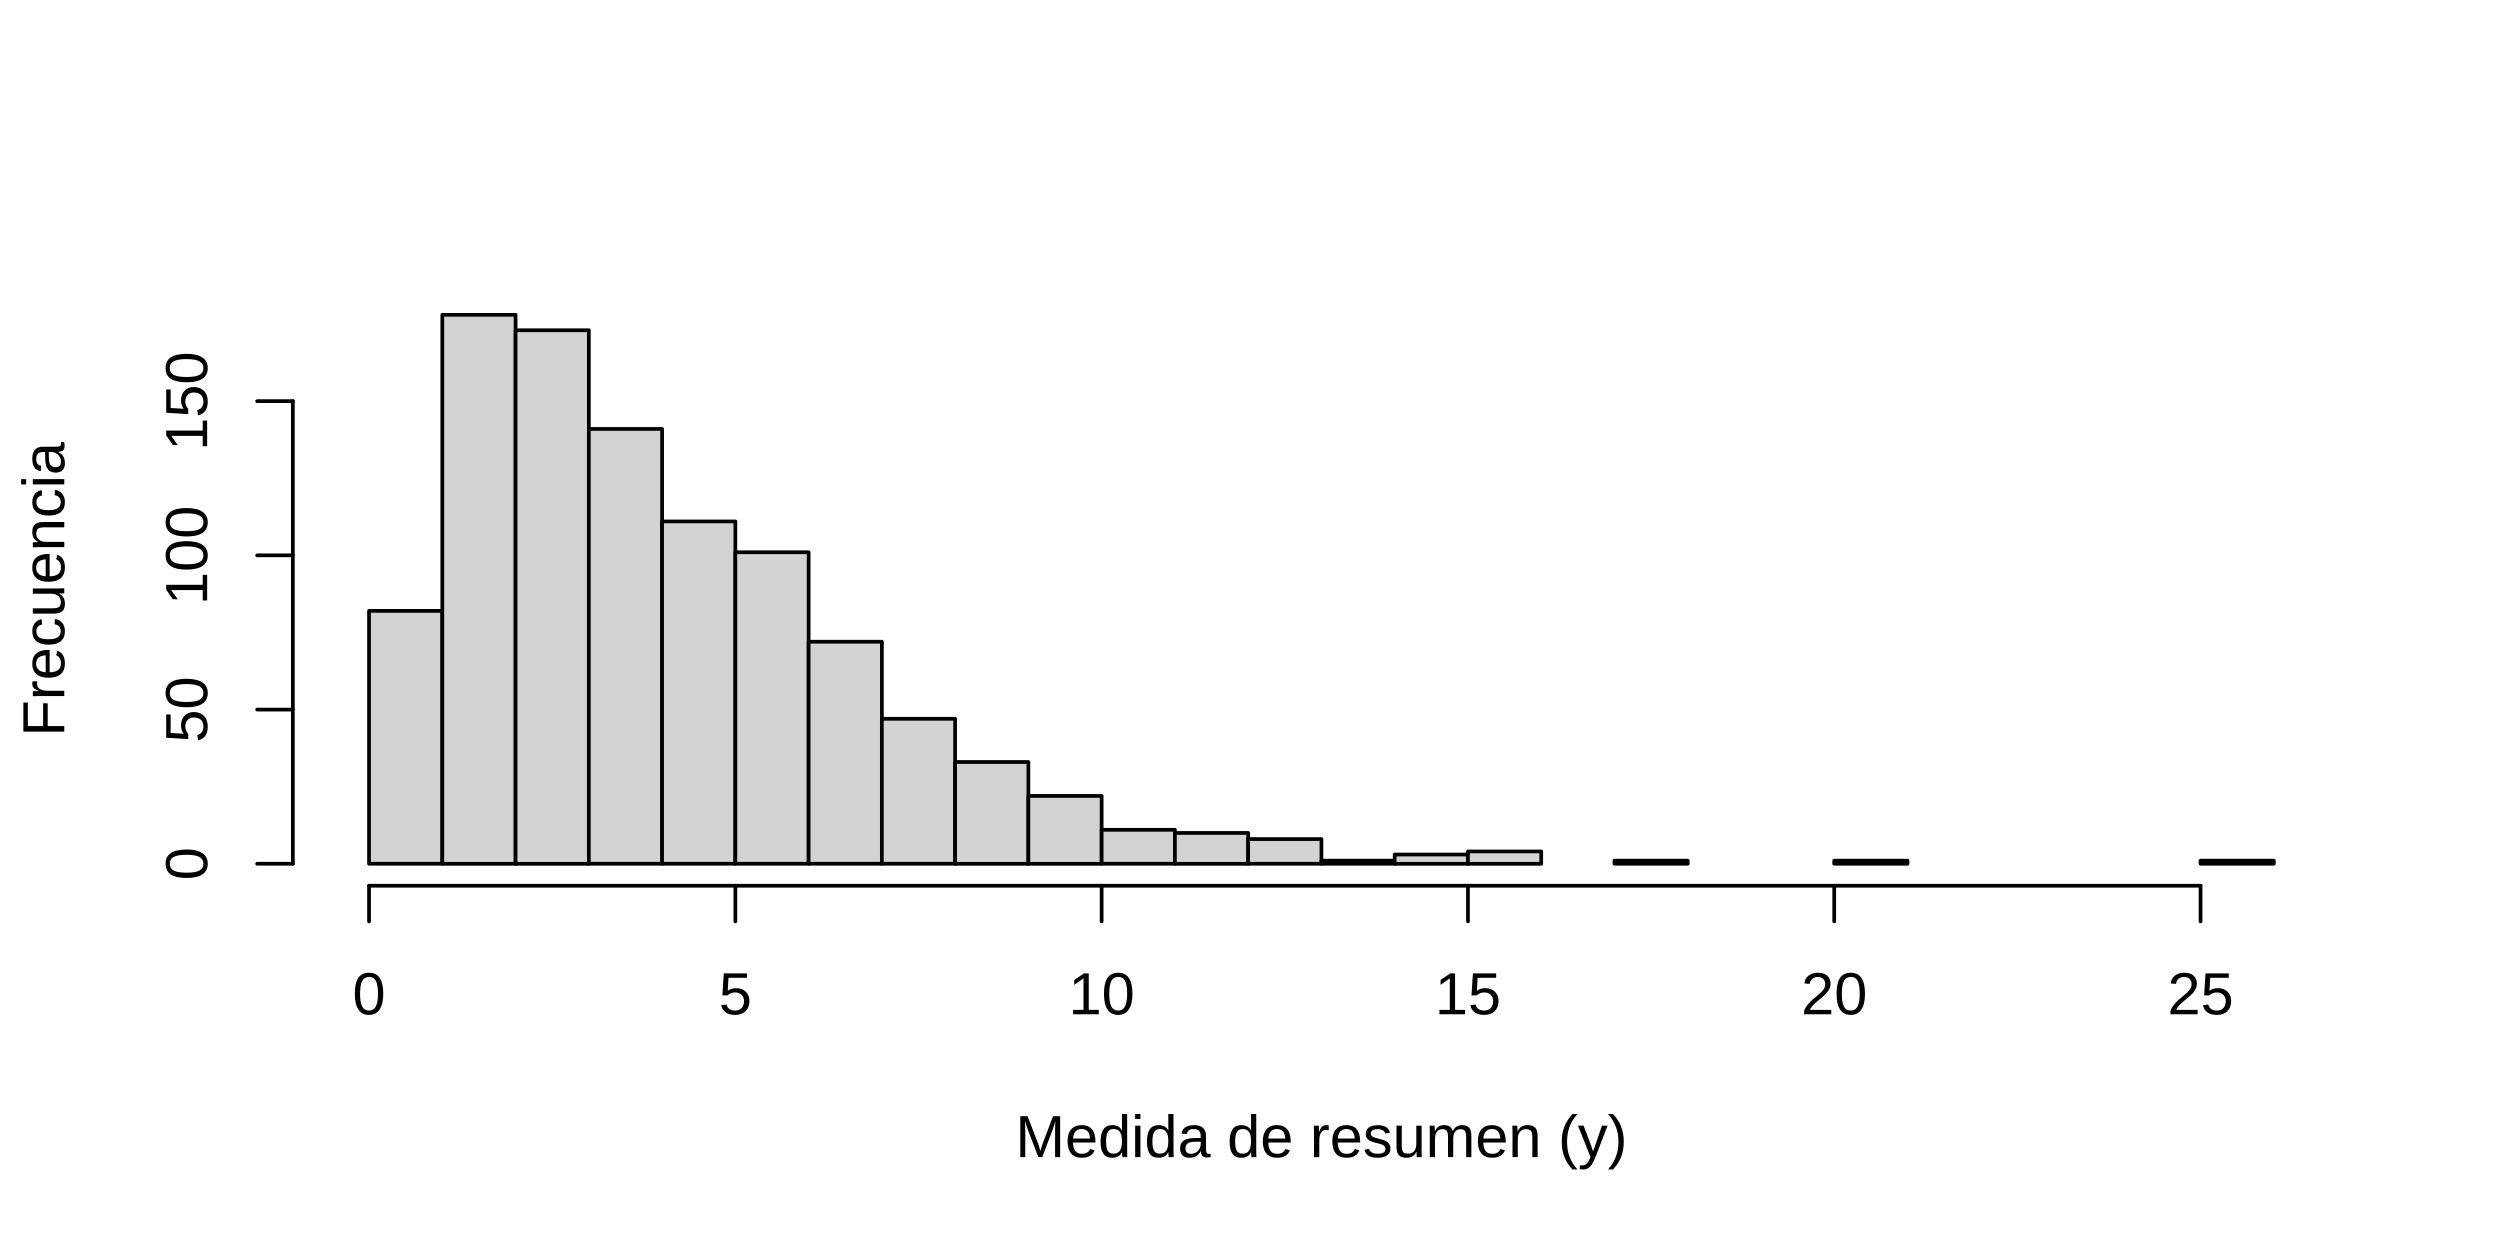
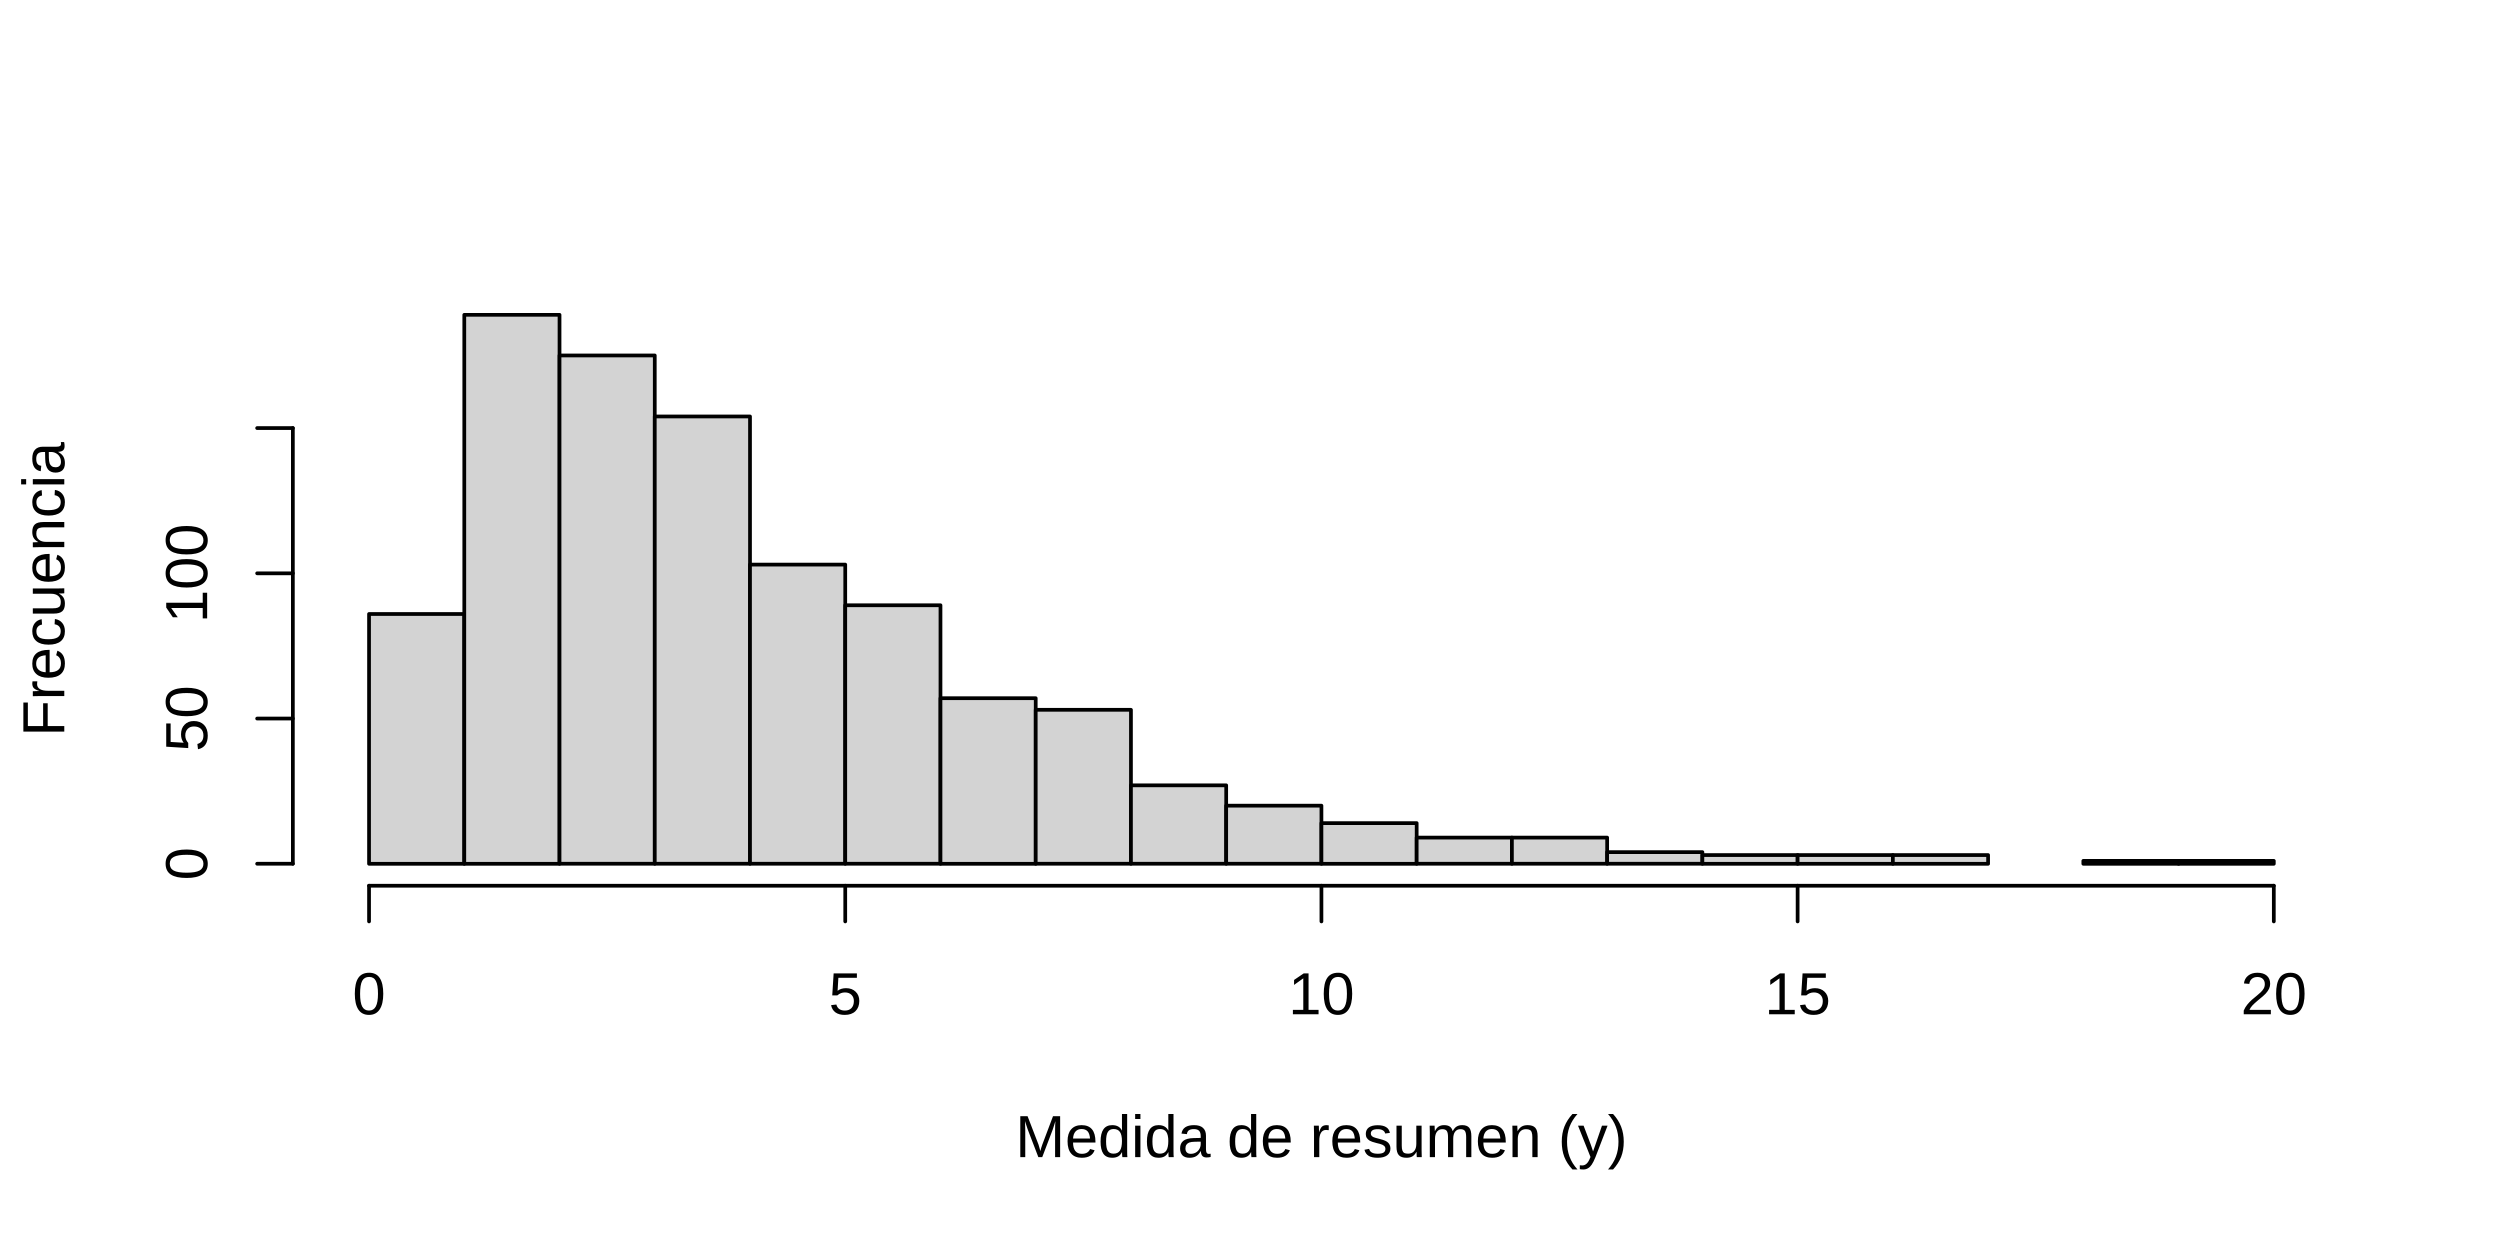
<svg xmlns="http://www.w3.org/2000/svg" class="svglite" width="504.00pt" height="252.00pt" viewBox="0 0 504.00 252.00">
  <defs>
    <style type="text/css">
    .svglite line, .svglite polyline, .svglite polygon, .svglite path, .svglite rect, .svglite circle {
      fill: none;
      stroke: #000000;
      stroke-linecap: round;
      stroke-linejoin: round;
      stroke-miterlimit: 10.00;
    }
    .svglite text {
      white-space: pre;
    }
  </style>
  </defs>
  <rect width="100%" height="100%" style="stroke: none; fill: #FFFFFF;" />
  <defs>
    <clipPath id="cpMC4wMHw1MDQuMDB8MC4wMHwyNTIuMDA=">
      <rect x="0.00" y="0.00" width="504.00" height="252.00" />
    </clipPath>
  </defs>
  <g clip-path="url(#cpMC4wMHw1MDQuMDB8MC4wMHwyNTIuMDA=)">
    <text x="266.40" y="233.28" text-anchor="middle" style="font-size: 12.00px; font-family: &quot;Arial&quot;;" textLength="123.38px" lengthAdjust="spacingAndGlyphs">Medida de resumen (y)</text>
    <text transform="translate(12.96,118.80) rotate(-90)" text-anchor="middle" style="font-size: 12.00px; font-family: &quot;Arial&quot;;" textLength="59.36px" lengthAdjust="spacingAndGlyphs">Frecuencia</text>
-     <line x1="74.40" y1="178.56" x2="443.63" y2="178.56" style="stroke-width: 0.75;" />
+     <line x1="74.40" y1="178.56" x2="458.40" y2="178.56" style="stroke-width: 0.75;" />
    <line x1="74.40" y1="178.56" x2="74.40" y2="185.76" style="stroke-width: 0.75;" />
-     <line x1="148.25" y1="178.56" x2="148.25" y2="185.76" style="stroke-width: 0.75;" />
-     <line x1="222.09" y1="178.56" x2="222.09" y2="185.76" style="stroke-width: 0.75;" />
-     <line x1="295.94" y1="178.56" x2="295.94" y2="185.76" style="stroke-width: 0.75;" />
-     <line x1="369.78" y1="178.56" x2="369.78" y2="185.76" style="stroke-width: 0.75;" />
-     <line x1="443.63" y1="178.56" x2="443.63" y2="185.76" style="stroke-width: 0.75;" />
+     <line x1="170.40" y1="178.56" x2="170.40" y2="185.76" style="stroke-width: 0.75;" />
+     <line x1="266.40" y1="178.56" x2="266.40" y2="185.76" style="stroke-width: 0.75;" />
+     <line x1="362.40" y1="178.56" x2="362.40" y2="185.76" style="stroke-width: 0.75;" />
+     <line x1="458.40" y1="178.56" x2="458.40" y2="185.76" style="stroke-width: 0.75;" />
    <text x="74.40" y="204.48" text-anchor="middle" style="font-size: 12.00px; font-family: &quot;Arial&quot;;" textLength="6.67px" lengthAdjust="spacingAndGlyphs">0</text>
-     <text x="148.25" y="204.48" text-anchor="middle" style="font-size: 12.00px; font-family: &quot;Arial&quot;;" textLength="6.67px" lengthAdjust="spacingAndGlyphs">5</text>
-     <text x="222.09" y="204.48" text-anchor="middle" style="font-size: 12.00px; font-family: &quot;Arial&quot;;" textLength="13.35px" lengthAdjust="spacingAndGlyphs">10</text>
-     <text x="295.94" y="204.48" text-anchor="middle" style="font-size: 12.00px; font-family: &quot;Arial&quot;;" textLength="13.35px" lengthAdjust="spacingAndGlyphs">15</text>
-     <text x="369.78" y="204.48" text-anchor="middle" style="font-size: 12.00px; font-family: &quot;Arial&quot;;" textLength="13.35px" lengthAdjust="spacingAndGlyphs">20</text>
-     <text x="443.63" y="204.48" text-anchor="middle" style="font-size: 12.00px; font-family: &quot;Arial&quot;;" textLength="13.35px" lengthAdjust="spacingAndGlyphs">25</text>
-     <line x1="59.04" y1="174.13" x2="59.04" y2="80.87" style="stroke-width: 0.75;" />
+     <text x="170.40" y="204.48" text-anchor="middle" style="font-size: 12.00px; font-family: &quot;Arial&quot;;" textLength="6.67px" lengthAdjust="spacingAndGlyphs">5</text>
+     <text x="266.40" y="204.48" text-anchor="middle" style="font-size: 12.00px; font-family: &quot;Arial&quot;;" textLength="13.35px" lengthAdjust="spacingAndGlyphs">10</text>
+     <text x="362.40" y="204.48" text-anchor="middle" style="font-size: 12.00px; font-family: &quot;Arial&quot;;" textLength="13.35px" lengthAdjust="spacingAndGlyphs">15</text>
+     <text x="458.40" y="204.48" text-anchor="middle" style="font-size: 12.00px; font-family: &quot;Arial&quot;;" textLength="13.35px" lengthAdjust="spacingAndGlyphs">20</text>
+     <line x1="59.04" y1="174.13" x2="59.04" y2="86.30" style="stroke-width: 0.75;" />
    <line x1="59.04" y1="174.13" x2="51.84" y2="174.13" style="stroke-width: 0.75;" />
-     <line x1="59.04" y1="143.05" x2="51.84" y2="143.05" style="stroke-width: 0.75;" />
-     <line x1="59.04" y1="111.96" x2="51.84" y2="111.96" style="stroke-width: 0.75;" />
-     <line x1="59.04" y1="80.87" x2="51.84" y2="80.87" style="stroke-width: 0.75;" />
+     <line x1="59.04" y1="144.86" x2="51.84" y2="144.86" style="stroke-width: 0.75;" />
+     <line x1="59.04" y1="115.58" x2="51.84" y2="115.58" style="stroke-width: 0.75;" />
+     <line x1="59.04" y1="86.30" x2="51.84" y2="86.30" style="stroke-width: 0.75;" />
    <text transform="translate(41.76,174.13) rotate(-90)" text-anchor="middle" style="font-size: 12.00px; font-family: &quot;Arial&quot;;" textLength="6.67px" lengthAdjust="spacingAndGlyphs">0</text>
-     <text transform="translate(41.76,143.05) rotate(-90)" text-anchor="middle" style="font-size: 12.00px; font-family: &quot;Arial&quot;;" textLength="13.35px" lengthAdjust="spacingAndGlyphs">50</text>
-     <text transform="translate(41.76,111.96) rotate(-90)" text-anchor="middle" style="font-size: 12.00px; font-family: &quot;Arial&quot;;" textLength="20.02px" lengthAdjust="spacingAndGlyphs">100</text>
-     <text transform="translate(41.76,80.87) rotate(-90)" text-anchor="middle" style="font-size: 12.00px; font-family: &quot;Arial&quot;;" textLength="20.02px" lengthAdjust="spacingAndGlyphs">150</text>
+     <text transform="translate(41.76,144.86) rotate(-90)" text-anchor="middle" style="font-size: 12.00px; font-family: &quot;Arial&quot;;" textLength="13.35px" lengthAdjust="spacingAndGlyphs">50</text>
+     <text transform="translate(41.76,115.58) rotate(-90)" text-anchor="middle" style="font-size: 12.00px; font-family: &quot;Arial&quot;;" textLength="20.02px" lengthAdjust="spacingAndGlyphs">100</text>
  </g>
  <defs>
    <clipPath id="cpNTkuMDR8NDczLjc2fDU5LjA0fDE3OC41Ng==">
      <rect x="59.04" y="59.04" width="414.72" height="119.52" />
    </clipPath>
  </defs>
  <g clip-path="url(#cpNTkuMDR8NDczLjc2fDU5LjA0fDE3OC41Ng==)">
-     <rect x="74.40" y="123.15" width="14.77" height="50.98" style="stroke-width: 0.75; fill: #D3D3D3;" />
-     <rect x="89.17" y="63.47" width="14.77" height="110.67" style="stroke-width: 0.75; fill: #D3D3D3;" />
-     <rect x="103.94" y="66.58" width="14.77" height="107.56" style="stroke-width: 0.75; fill: #D3D3D3;" />
-     <rect x="118.71" y="86.47" width="14.77" height="87.66" style="stroke-width: 0.75; fill: #D3D3D3;" />
-     <rect x="133.48" y="105.12" width="14.77" height="69.01" style="stroke-width: 0.75; fill: #D3D3D3;" />
-     <rect x="148.25" y="111.34" width="14.77" height="62.79" style="stroke-width: 0.75; fill: #D3D3D3;" />
-     <rect x="163.02" y="129.37" width="14.77" height="44.76" style="stroke-width: 0.75; fill: #D3D3D3;" />
-     <rect x="177.78" y="144.91" width="14.77" height="29.22" style="stroke-width: 0.75; fill: #D3D3D3;" />
-     <rect x="192.55" y="153.62" width="14.77" height="20.52" style="stroke-width: 0.75; fill: #D3D3D3;" />
-     <rect x="207.32" y="160.46" width="14.77" height="13.68" style="stroke-width: 0.75; fill: #D3D3D3;" />
-     <rect x="222.09" y="167.29" width="14.77" height="6.84" style="stroke-width: 0.75; fill: #D3D3D3;" />
-     <rect x="236.86" y="167.92" width="14.77" height="6.22" style="stroke-width: 0.75; fill: #D3D3D3;" />
-     <rect x="251.63" y="169.16" width="14.77" height="4.97" style="stroke-width: 0.75; fill: #D3D3D3;" />
-     <rect x="266.40" y="173.51" width="14.77" height="0.62" style="stroke-width: 0.75; fill: #D3D3D3;" />
-     <rect x="281.17" y="172.27" width="14.77" height="1.87" style="stroke-width: 0.75; fill: #D3D3D3;" />
-     <rect x="295.94" y="171.65" width="14.77" height="2.49" style="stroke-width: 0.75; fill: #D3D3D3;" />
-     <rect x="310.71" y="174.13" width="14.77" height="0.00" style="stroke-width: 0.75; fill: #D3D3D3;" />
-     <rect x="325.48" y="173.51" width="14.77" height="0.62" style="stroke-width: 0.75; fill: #D3D3D3;" />
-     <rect x="340.25" y="174.13" width="14.77" height="0.00" style="stroke-width: 0.75; fill: #D3D3D3;" />
-     <rect x="355.02" y="174.13" width="14.77" height="0.00" style="stroke-width: 0.75; fill: #D3D3D3;" />
-     <rect x="369.78" y="173.51" width="14.77" height="0.62" style="stroke-width: 0.75; fill: #D3D3D3;" />
-     <rect x="384.55" y="174.13" width="14.77" height="0.00" style="stroke-width: 0.75; fill: #D3D3D3;" />
-     <rect x="399.32" y="174.13" width="14.77" height="0.00" style="stroke-width: 0.75; fill: #D3D3D3;" />
-     <rect x="414.09" y="174.13" width="14.77" height="0.00" style="stroke-width: 0.75; fill: #D3D3D3;" />
-     <rect x="428.86" y="174.13" width="14.77" height="0.00" style="stroke-width: 0.75; fill: #D3D3D3;" />
-     <rect x="443.63" y="173.51" width="14.77" height="0.62" style="stroke-width: 0.75; fill: #D3D3D3;" />
+     <rect x="74.40" y="123.78" width="19.20" height="50.36" style="stroke-width: 0.75; fill: #D3D3D3;" />
+     <rect x="93.60" y="63.47" width="19.20" height="110.67" style="stroke-width: 0.75; fill: #D3D3D3;" />
+     <rect x="112.80" y="71.66" width="19.20" height="102.47" style="stroke-width: 0.75; fill: #D3D3D3;" />
+     <rect x="132.00" y="83.96" width="19.20" height="90.17" style="stroke-width: 0.75; fill: #D3D3D3;" />
+     <rect x="151.20" y="113.82" width="19.20" height="60.31" style="stroke-width: 0.75; fill: #D3D3D3;" />
+     <rect x="170.40" y="122.02" width="19.20" height="52.11" style="stroke-width: 0.75; fill: #D3D3D3;" />
+     <rect x="189.60" y="140.76" width="19.20" height="33.38" style="stroke-width: 0.75; fill: #D3D3D3;" />
+     <rect x="208.80" y="143.10" width="19.20" height="31.03" style="stroke-width: 0.75; fill: #D3D3D3;" />
+     <rect x="228.00" y="158.32" width="19.20" height="15.81" style="stroke-width: 0.75; fill: #D3D3D3;" />
+     <rect x="247.20" y="162.42" width="19.20" height="11.71" style="stroke-width: 0.75; fill: #D3D3D3;" />
+     <rect x="266.40" y="165.94" width="19.20" height="8.20" style="stroke-width: 0.75; fill: #D3D3D3;" />
+     <rect x="285.60" y="168.86" width="19.20" height="5.27" style="stroke-width: 0.75; fill: #D3D3D3;" />
+     <rect x="304.80" y="168.86" width="19.20" height="5.27" style="stroke-width: 0.75; fill: #D3D3D3;" />
+     <rect x="324.00" y="171.79" width="19.20" height="2.34" style="stroke-width: 0.75; fill: #D3D3D3;" />
+     <rect x="343.20" y="172.38" width="19.20" height="1.76" style="stroke-width: 0.75; fill: #D3D3D3;" />
+     <rect x="362.40" y="172.38" width="19.20" height="1.76" style="stroke-width: 0.75; fill: #D3D3D3;" />
+     <rect x="381.60" y="172.38" width="19.20" height="1.76" style="stroke-width: 0.75; fill: #D3D3D3;" />
+     <rect x="400.80" y="174.13" width="19.20" height="0.00" style="stroke-width: 0.75; fill: #D3D3D3;" />
+     <rect x="420.00" y="173.55" width="19.20" height="0.59" style="stroke-width: 0.75; fill: #D3D3D3;" />
+     <rect x="439.20" y="173.55" width="19.20" height="0.59" style="stroke-width: 0.75; fill: #D3D3D3;" />
  </g>
</svg>
